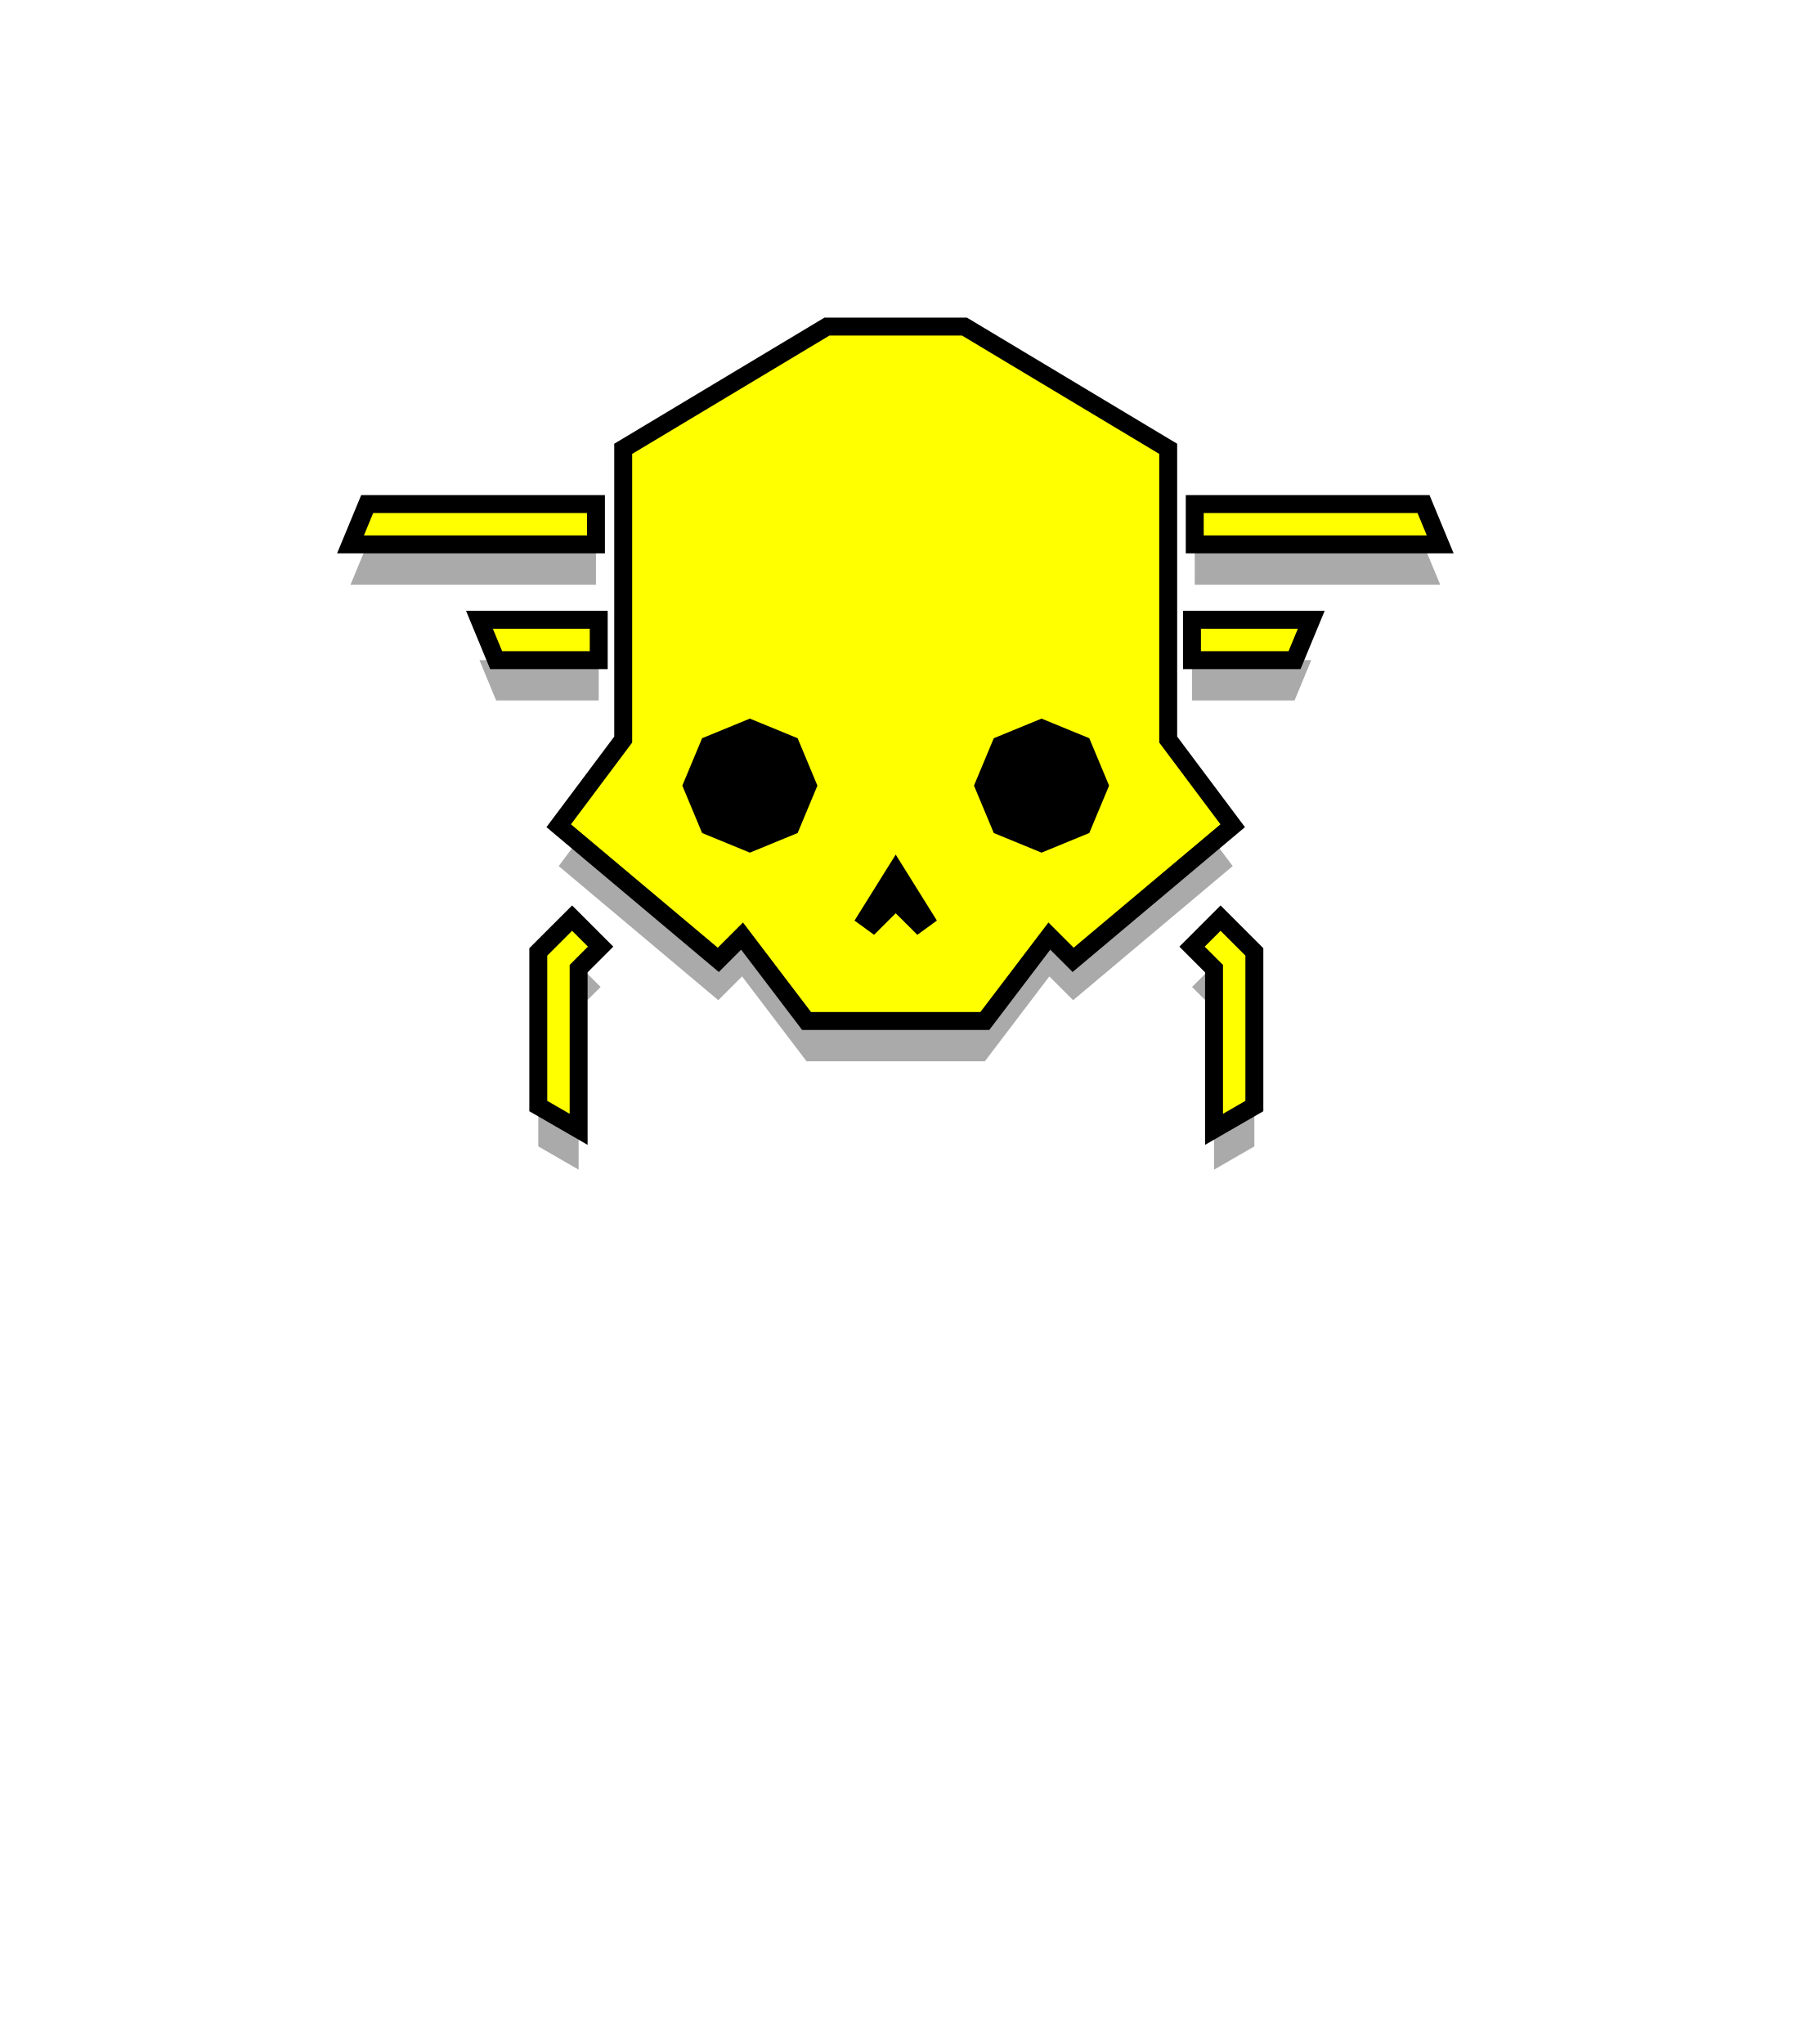
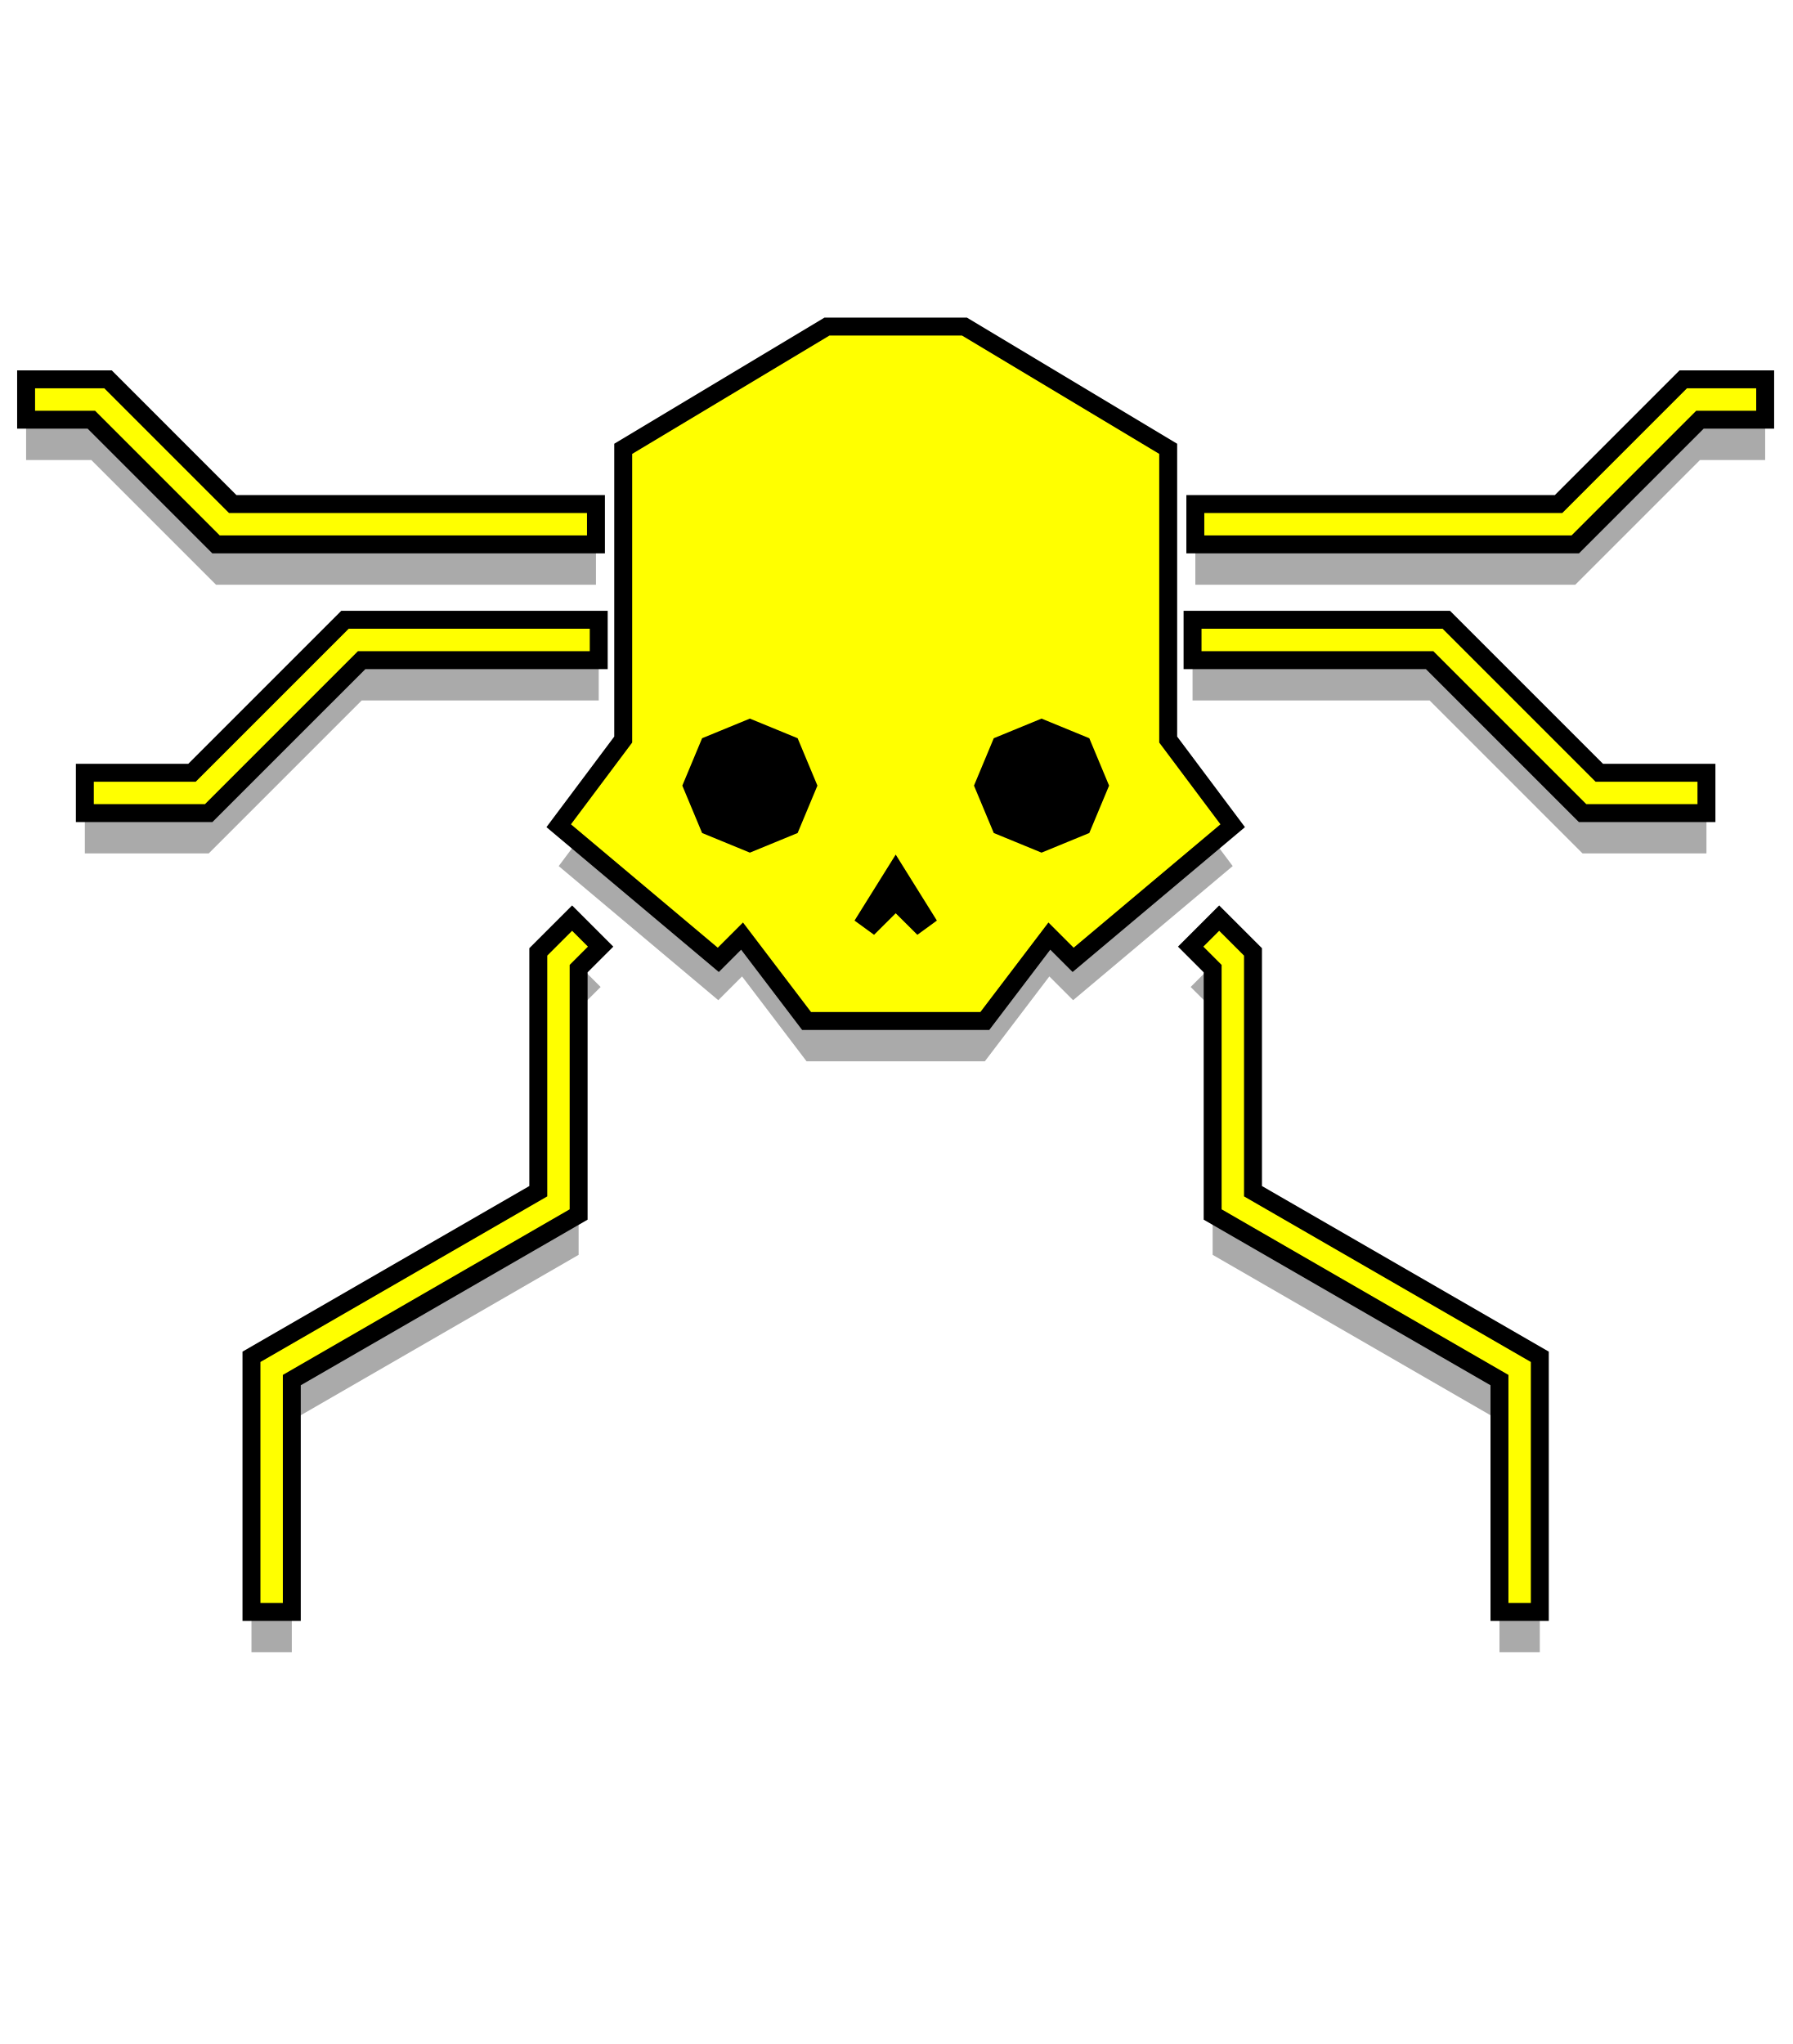
<svg xmlns="http://www.w3.org/2000/svg" xmlns:xlink="http://www.w3.org/1999/xlink" width="200" height="228" viewBox="0 0 200 228" version="1.1" id="svg1" xml:space="preserve">
  <defs id="defs1">
    <linearGradient id="linearGradient6">
      <stop style="stop-color:#262626;stop-opacity:1;" offset="0" id="stop6" />
      <stop style="stop-color:#0f0f0f;stop-opacity:1;" offset="1" id="stop7" />
    </linearGradient>
    <linearGradient xlink:href="#linearGradient6" id="linearGradient64" gradientUnits="userSpaceOnUse" gradientTransform="matrix(1.02846,0,0,1.971572,24.95312,17.98573)" x1="26.458" y1="-2.022" x2="26.458" y2="99.42" />
  </defs>
  <path id="path4" style="display:inline;fill:#aaaaaa;fill-opacity:1;stroke:none;stroke-width:2;stroke-linecap:round;stroke-dasharray:none;stroke-opacity:1" d="M 92.242,40.929 69.517,54.564 v 32.431 l -7.196,9.612 17.801,14.961 2.651,-2.651 7.196,9.468 h 9.943 9.943 l 7.196,-9.468 2.651,2.651 17.801,-14.961 -7.196,-9.612 V 54.564 L 107.582,40.929 h -7.67 z" />
-   <path style="baseline-shift:baseline;display:inline;overflow:visible;opacity:1;fill:#aaaaaa;fill-opacity:1;stroke:none;stroke-width:2;stroke-linecap:square;stroke-dasharray:none;stroke-opacity:1;enable-background:accumulate;stop-color:#000000;stop-opacity:1" d="m 53.48,73.635 1.863,4.5 9.193,0 h 2.25 v -4.5 h -2.25 z" id="path5" />
-   <path style="baseline-shift:baseline;display:inline;overflow:visible;opacity:1;fill:#aaaaaa;fill-opacity:1;fill-rule:evenodd;stroke:none;stroke-width:2;stroke-linecap:square;stroke-dasharray:none;stroke-opacity:1;enable-background:accumulate;stop-color:#000000;stop-opacity:1" d="m 39.096,65.225 25.131,0 h 2.25 v -4.5 h -2.25 l -23.268,0 z" id="path7" />
-   <path style="baseline-shift:baseline;display:inline;overflow:visible;opacity:1;fill:#aaaaaa;fill-opacity:1;fill-rule:evenodd;stroke:none;stroke-width:2;stroke-linecap:square;stroke-dasharray:none;stroke-opacity:1;enable-background:accumulate;stop-color:#000000;stop-opacity:1" d="m 63.816,106.912 -1.592,1.59 -2.18,2.18 0,17.193 4.5,2.598 0,-17.926 0.861,-0.863 1.592,-1.59 z" id="path9" />
-   <path style="baseline-shift:baseline;display:inline;overflow:visible;opacity:1;fill:#aaaaaa;fill-opacity:1;fill-rule:evenodd;stroke:none;stroke-width:2;stroke-linecap:square;stroke-dasharray:none;stroke-opacity:1;enable-background:accumulate;stop-color:#000000;stop-opacity:1" d="m 136.15,106.912 -3.182,3.182 1.59,1.59 0.861,0.863 0,17.926 4.5,-2.598 0,-17.193 -2.18,-2.18 z" id="path10" />
+   <path style="baseline-shift:baseline;display:inline;overflow:visible;opacity:1;fill:#aaaaaa;fill-opacity:1;stroke:none;stroke-width:2;stroke-linecap:square;stroke-dasharray:none;stroke-opacity:1;enable-background:accumulate;stop-color:#000000;stop-opacity:1" d="m 38.48,73.635 -17.062,17.062 -9.705,0 H 9.463 v 4.5 h 2.25 l 11.568,0 17.062,-17.062 h 24.193 2.25 v -4.5 h -2.25 z" id="path5" />
+   <path style="baseline-shift:baseline;display:inline;overflow:visible;opacity:1;fill:#aaaaaa;fill-opacity:1;fill-rule:evenodd;stroke:none;stroke-width:2;stroke-linecap:square;stroke-dasharray:none;stroke-opacity:1;enable-background:accumulate;stop-color:#000000;stop-opacity:1" d="m 2.912,46.816 v 4.5 H 5.162 10.188 l 13.908,13.908 h 40.131 2.25 v -4.5 h -2.25 -38.268 L 12.053,46.816 H 5.162 Z" id="path7" />
+   <path style="baseline-shift:baseline;display:inline;overflow:visible;opacity:1;fill:#aaaaaa;fill-opacity:1;fill-rule:evenodd;stroke:none;stroke-width:2;stroke-linecap:square;stroke-dasharray:none;stroke-opacity:1;enable-background:accumulate;stop-color:#000000;stop-opacity:1" d="m 63.816,106.912 -1.592,1.59 -2.18,2.18 V 137.375 l -31.994,18.471 0,26.209 v 2.25 h 4.5 v -2.25 l 0,-23.612 31.994,-18.471 v -27.426 l 0.861,-0.863 1.592,-1.59 z" id="path9" />
  <path id="path56" style="display:inline;fill:#ffff00;fill-opacity:1;stroke:#000000;stroke-width:2;stroke-linecap:round;stroke-dasharray:none;stroke-opacity:1" d="M 92.242,36.429 69.517,50.064 v 32.431 l -7.196,9.612 17.801,14.961 2.651,-2.651 7.196,9.468 h 9.943 9.943 l 7.196,-9.468 2.651,2.651 17.801,-14.961 -7.196,-9.612 V 50.064 L 107.582,36.429 h -7.67 z" />
  <path id="ellipse56" style="stroke-width:5.382;stroke-linecap:round" d="m 91.18,87.633 -2.207,5.286 -5.328,2.19 -5.328,-2.19 -2.207,-5.286 2.207,-5.286 5.328,-2.19 5.328,2.19 2.207,5.286 v 0" />
  <path id="path57" style="fill:#000000;fill-opacity:1;stroke:none;stroke-width:5.448;stroke-linecap:round" d="m 99.912,95.325 -4.593,7.362 2.178,1.586 2.415,-2.402 2.415,2.402 2.178,-1.586 z" />
  <path id="ellipse57" style="stroke-width:5.382;stroke-linecap:round" d="m 108.644,87.633 2.207,5.286 5.328,2.19 5.328,-2.19 2.207,-5.286 -2.207,-5.286 -5.328,-2.19 -5.328,2.19 -2.207,5.286 v 0" />
-   <path style="baseline-shift:baseline;display:inline;overflow:visible;opacity:1;fill:#ffff00;stroke:#000000;stroke-width:2;stroke-linecap:square;stroke-dasharray:none;stroke-opacity:1;enable-background:accumulate;stop-color:#000000;stop-opacity:1" d="m 53.48,69.135 1.863,4.5 9.193,0 h 2.25 v -4.5 h -2.25 z" id="path58" />
-   <path style="baseline-shift:baseline;display:inline;overflow:visible;opacity:1;fill:#ffff00;fill-rule:evenodd;stroke:#000000;stroke-width:2;stroke-linecap:square;stroke-dasharray:none;stroke-opacity:1;enable-background:accumulate;stop-color:#000000;stop-opacity:1" d="m 39.096,60.725 c 0,0 11.754,0 25.131,0 0.75,0 2.25,0 2.25,0 v -4.5 h -2.25 l -23.268,0 z" id="path1" />
-   <path style="baseline-shift:baseline;display:inline;overflow:visible;fill:#aaaaaa;fill-opacity:1;stroke:none;stroke-width:2;stroke-linecap:square;stroke-dasharray:none;stroke-opacity:1;enable-background:accumulate;stop-color:#000000" d="m 146.265,73.635 -1.863,4.5 h -9.193 -2.25 v -4.5 h 2.25 z" id="path5-8" />
-   <path style="baseline-shift:baseline;display:inline;overflow:visible;fill:#aaaaaa;fill-opacity:1;fill-rule:evenodd;stroke:none;stroke-width:2;stroke-linecap:square;stroke-dasharray:none;stroke-opacity:1;enable-background:accumulate;stop-color:#000000" d="m 160.65,65.225 h -25.131 -2.25 v -4.5 h 2.25 23.268 z" id="path7-8" />
-   <path style="baseline-shift:baseline;display:inline;overflow:visible;fill:#ffff00;stroke:#000000;stroke-width:2;stroke-linecap:square;stroke-dasharray:none;stroke-opacity:1;enable-background:accumulate;stop-color:#000000" d="m 146.265,69.135 -1.863,4.5 h -9.193 -2.25 v -4.5 h 2.25 z" id="path58-2" />
-   <path style="baseline-shift:baseline;display:inline;overflow:visible;fill:#ffff00;fill-rule:evenodd;stroke:#000000;stroke-width:2;stroke-linecap:square;stroke-dasharray:none;stroke-opacity:1;enable-background:accumulate;stop-color:#000000" d="m 160.65,60.725 c 0,0 -11.754,0 -25.131,0 -0.75,0 -2.25,0 -2.25,0 v -4.5 h 2.25 23.268 z" id="path1-4" />
-   <path style="baseline-shift:baseline;display:inline;overflow:visible;opacity:1;fill:#ffff00;fill-rule:evenodd;stroke:#000000;stroke-width:2;stroke-linecap:square;stroke-dasharray:none;stroke-opacity:1;enable-background:accumulate;stop-color:#000000;stop-opacity:1" d="m 63.816,102.412 -1.592,1.59 -2.18,2.18 0,17.193 4.5,2.598 0,-17.926 0.861,-0.863 1.592,-1.59 z" id="path2" />
-   <path style="baseline-shift:baseline;display:inline;overflow:visible;opacity:1;fill:#ffff00;fill-rule:evenodd;stroke:#000000;stroke-width:2;stroke-linecap:square;stroke-dasharray:none;stroke-opacity:1;enable-background:accumulate;stop-color:#000000;stop-opacity:1" d="m 136.15,102.412 -3.182,3.182 1.59,1.59 0.861,0.863 0,17.926 4.5,-2.598 0,-17.193 -2.18,-2.18 z" id="path3" />
+   <path style="baseline-shift:baseline;display:inline;overflow:visible;opacity:1;fill:#ffff00;stroke:#000000;stroke-width:2;stroke-linecap:square;stroke-dasharray:none;stroke-opacity:1;enable-background:accumulate;stop-color:#000000;stop-opacity:1" d="m 38.48,69.135 -17.062,17.062 -9.705,0 H 9.463 v 4.5 h 2.25 l 11.568,0 17.062,-17.062 h 24.193 2.25 v -4.5 h -2.25 z" id="path58" />
+   <path style="baseline-shift:baseline;display:inline;overflow:visible;opacity:1;fill:#ffff00;fill-rule:evenodd;stroke:#000000;stroke-width:2;stroke-linecap:square;stroke-dasharray:none;stroke-opacity:1;enable-background:accumulate;stop-color:#000000;stop-opacity:1" d="m 2.912,42.316 v 4.5 H 5.162 10.188 l 13.908,13.908 h 40.131 2.25 v -4.5 h -2.25 -38.268 L 12.053,42.316 H 5.162 Z" id="path1" />
+   <path style="baseline-shift:baseline;display:inline;overflow:visible;opacity:1;fill:#ffff00;fill-rule:evenodd;stroke:#000000;stroke-width:2;stroke-linecap:square;stroke-dasharray:none;stroke-opacity:1;enable-background:accumulate;stop-color:#000000;stop-opacity:1" d="m 63.816,102.412 -1.592,1.59 -2.18,2.18 V 132.875 l -31.994,18.471 0,26.209 v 2.25 h 4.5 v -2.25 l 0,-23.612 31.994,-18.471 v -27.426 l 0.861,-0.863 1.592,-1.59 z" id="path2" />
+   <path style="baseline-shift:baseline;display:inline;overflow:visible;opacity:1;fill:#aaaaaa;fill-opacity:1;stroke:none;stroke-width:2;stroke-linecap:square;stroke-dasharray:none;stroke-opacity:1;enable-background:accumulate;stop-color:#000000;stop-opacity:1" d="m 161.33,73.635 17.062,17.062 h 9.705 2.25 v 4.5 h -2.25 -11.568 l -17.062,-17.062 h -24.193 -2.25 v -4.5 h 2.25 z" id="path3" />
+   <path style="baseline-shift:baseline;display:inline;overflow:visible;opacity:1;fill:#aaaaaa;fill-opacity:1;fill-rule:evenodd;stroke:none;stroke-width:2;stroke-linecap:square;stroke-dasharray:none;stroke-opacity:1;enable-background:accumulate;stop-color:#000000;stop-opacity:1" d="m 196.898,46.816 v 4.5 h -2.25 -5.025 l -13.908,13.908 h -40.131 -2.25 v -4.5 h 2.25 38.268 l 13.906,-13.908 h 6.89 z" id="path6" />
+   <path style="baseline-shift:baseline;display:inline;overflow:visible;opacity:1;fill:#aaaaaa;fill-opacity:1;fill-rule:evenodd;stroke:none;stroke-width:2;stroke-linecap:square;stroke-dasharray:none;stroke-opacity:1;enable-background:accumulate;stop-color:#000000;stop-opacity:1" d="m 135.994,106.912 1.592,1.59 2.18,2.18 V 137.375 l 31.994,18.471 v 26.209 2.25 h -4.5 v -2.25 -23.612 l -31.994,-18.471 v -27.426 l -0.861,-0.863 -1.592,-1.59 z" id="path8" />
+   <path style="baseline-shift:baseline;display:inline;overflow:visible;opacity:1;fill:#ffff00;stroke:#000000;stroke-width:2;stroke-linecap:square;stroke-dasharray:none;stroke-opacity:1;enable-background:accumulate;stop-color:#000000;stop-opacity:1" d="m 161.33,69.135 17.062,17.062 h 9.705 2.25 v 4.5 h -2.25 -11.568 l -17.062,-17.062 h -24.193 -2.25 v -4.5 h 2.25 z" id="path10" />
+   <path style="baseline-shift:baseline;display:inline;overflow:visible;opacity:1;fill:#ffff00;fill-rule:evenodd;stroke:#000000;stroke-width:2;stroke-linecap:square;stroke-dasharray:none;stroke-opacity:1;enable-background:accumulate;stop-color:#000000;stop-opacity:1" d="m 196.898,42.316 v 4.5 h -2.25 -5.025 l -13.908,13.908 h -40.131 -2.25 v -4.5 h 2.25 38.268 l 13.906,-13.908 h 6.89 z" id="path11" />
+   <path style="baseline-shift:baseline;display:inline;overflow:visible;opacity:1;fill:#ffff00;fill-rule:evenodd;stroke:#000000;stroke-width:2;stroke-linecap:square;stroke-dasharray:none;stroke-opacity:1;enable-background:accumulate;stop-color:#000000;stop-opacity:1" d="m 135.994,102.412 1.592,1.59 2.18,2.18 V 132.875 l 31.994,18.471 v 26.209 2.25 h -4.5 v -2.25 -23.612 l -31.994,-18.471 v -27.426 l -0.861,-0.863 -1.592,-1.59 z" id="path12" />
</svg>
